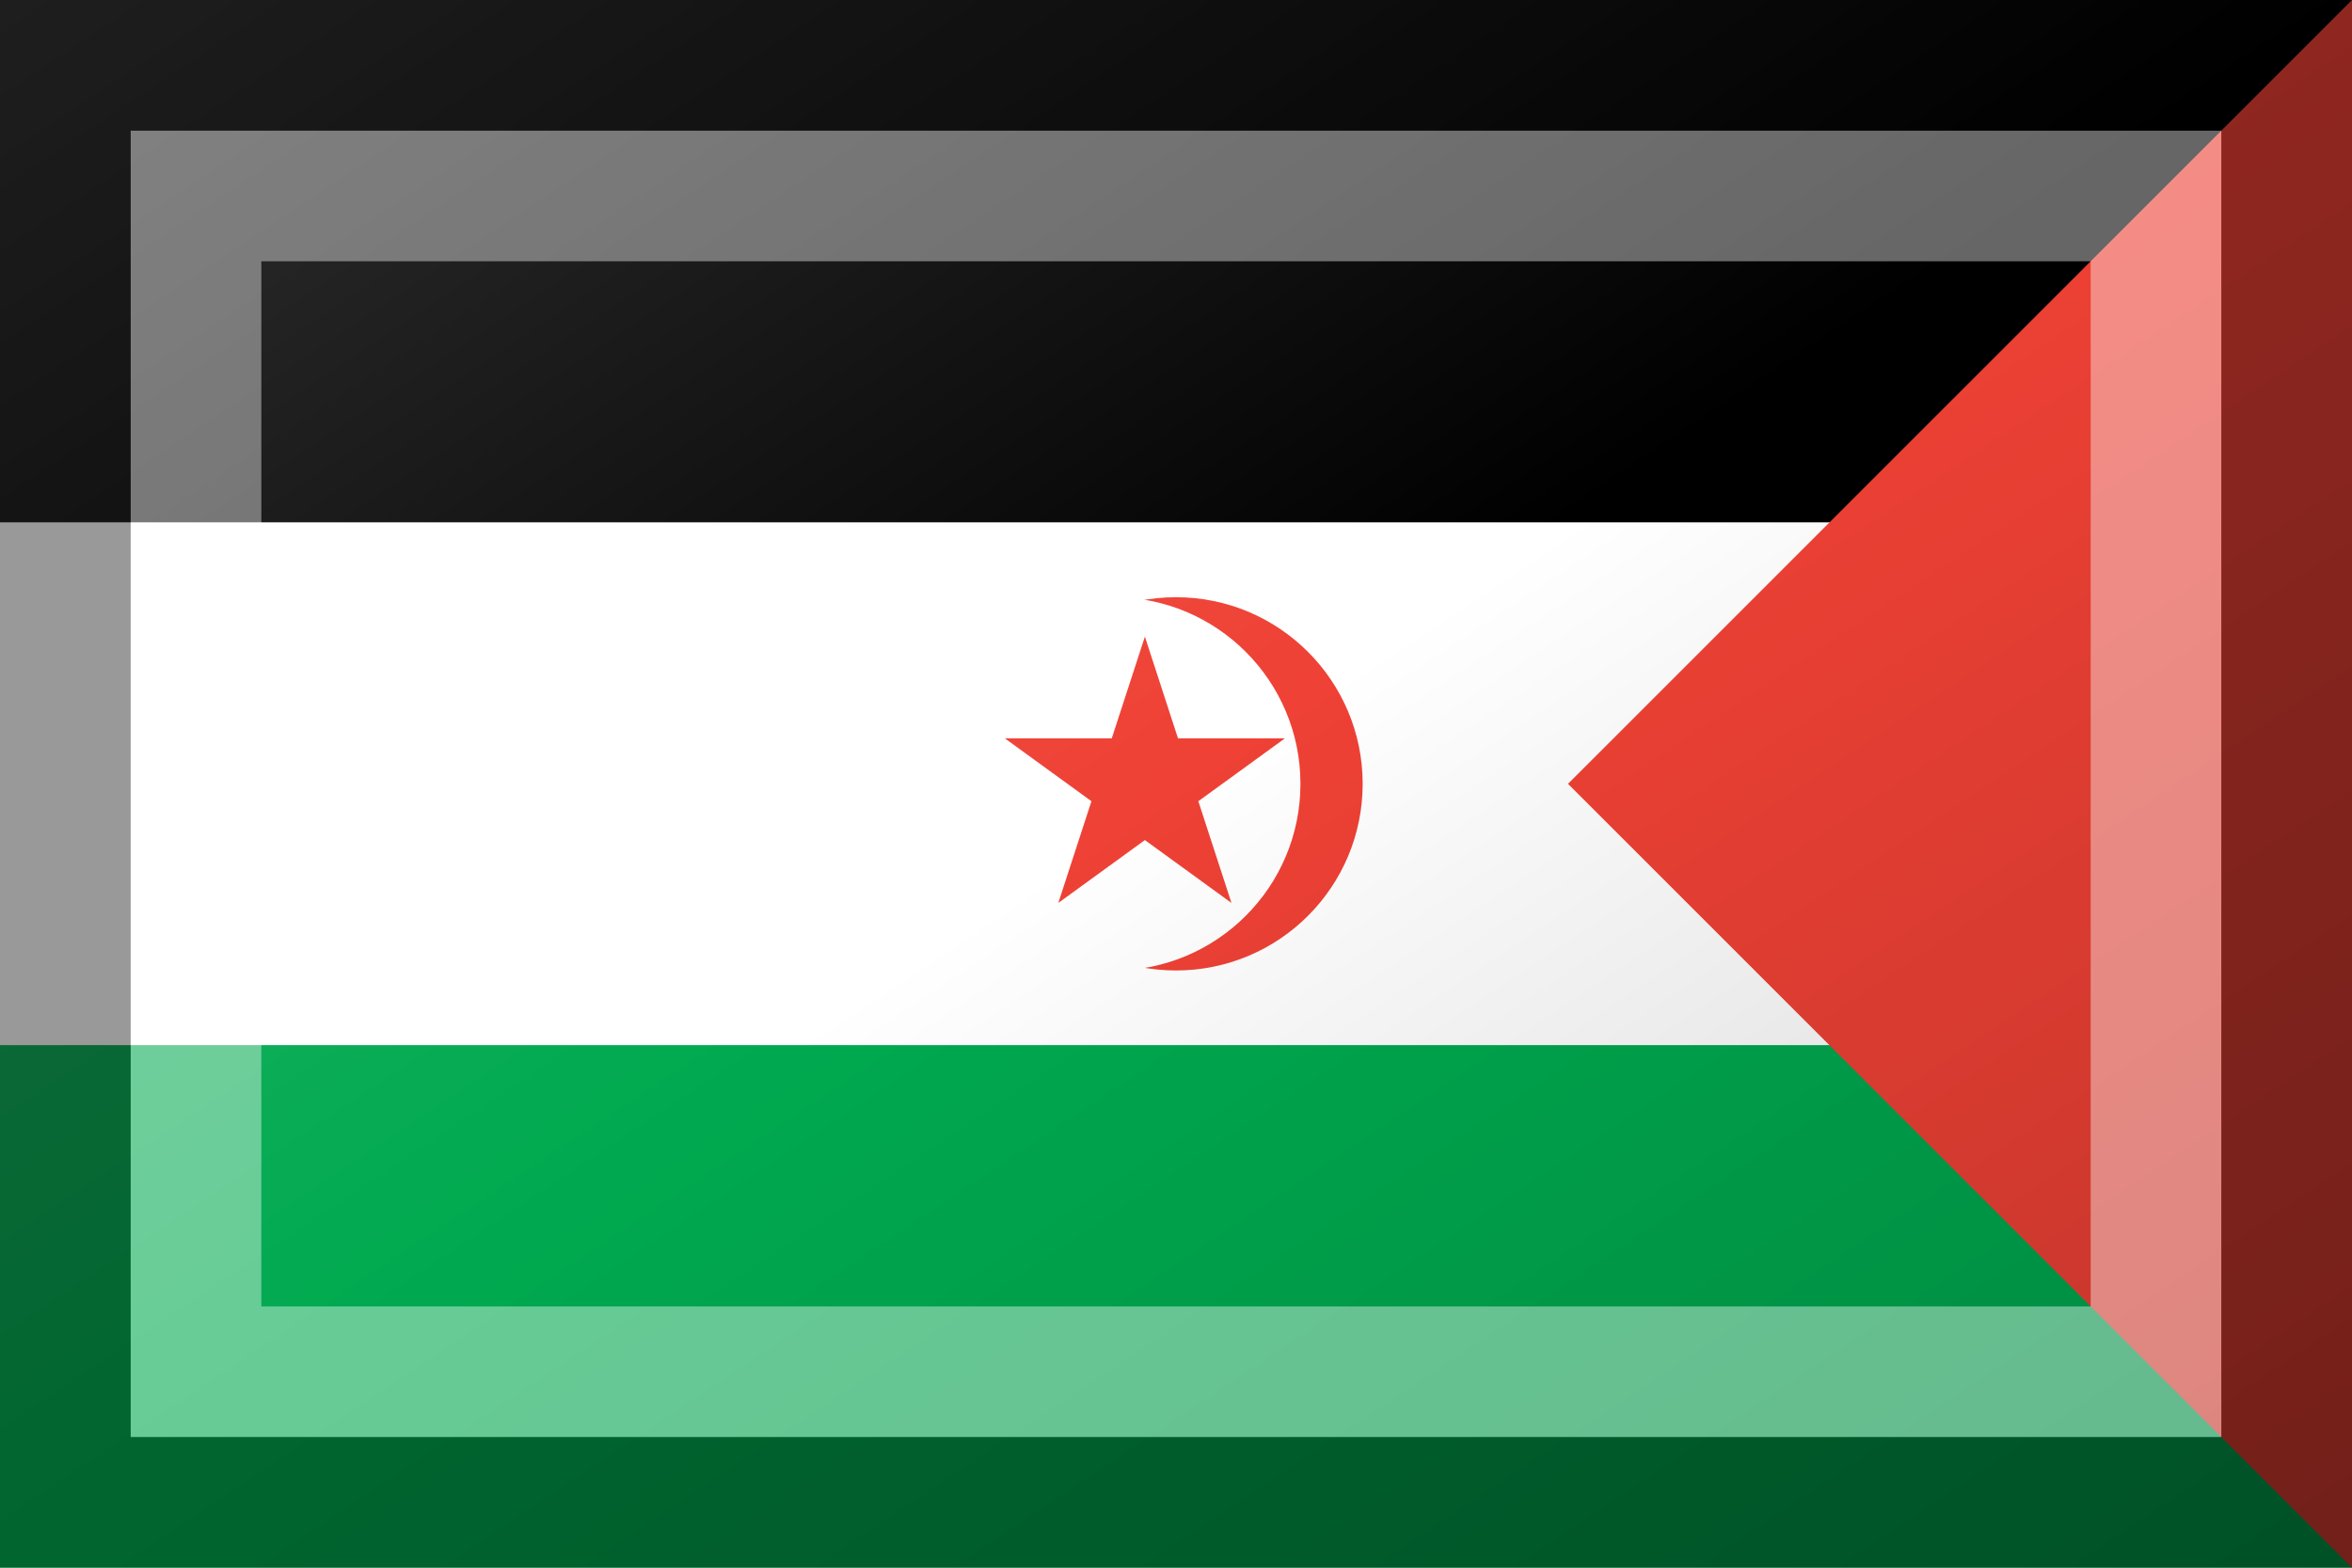
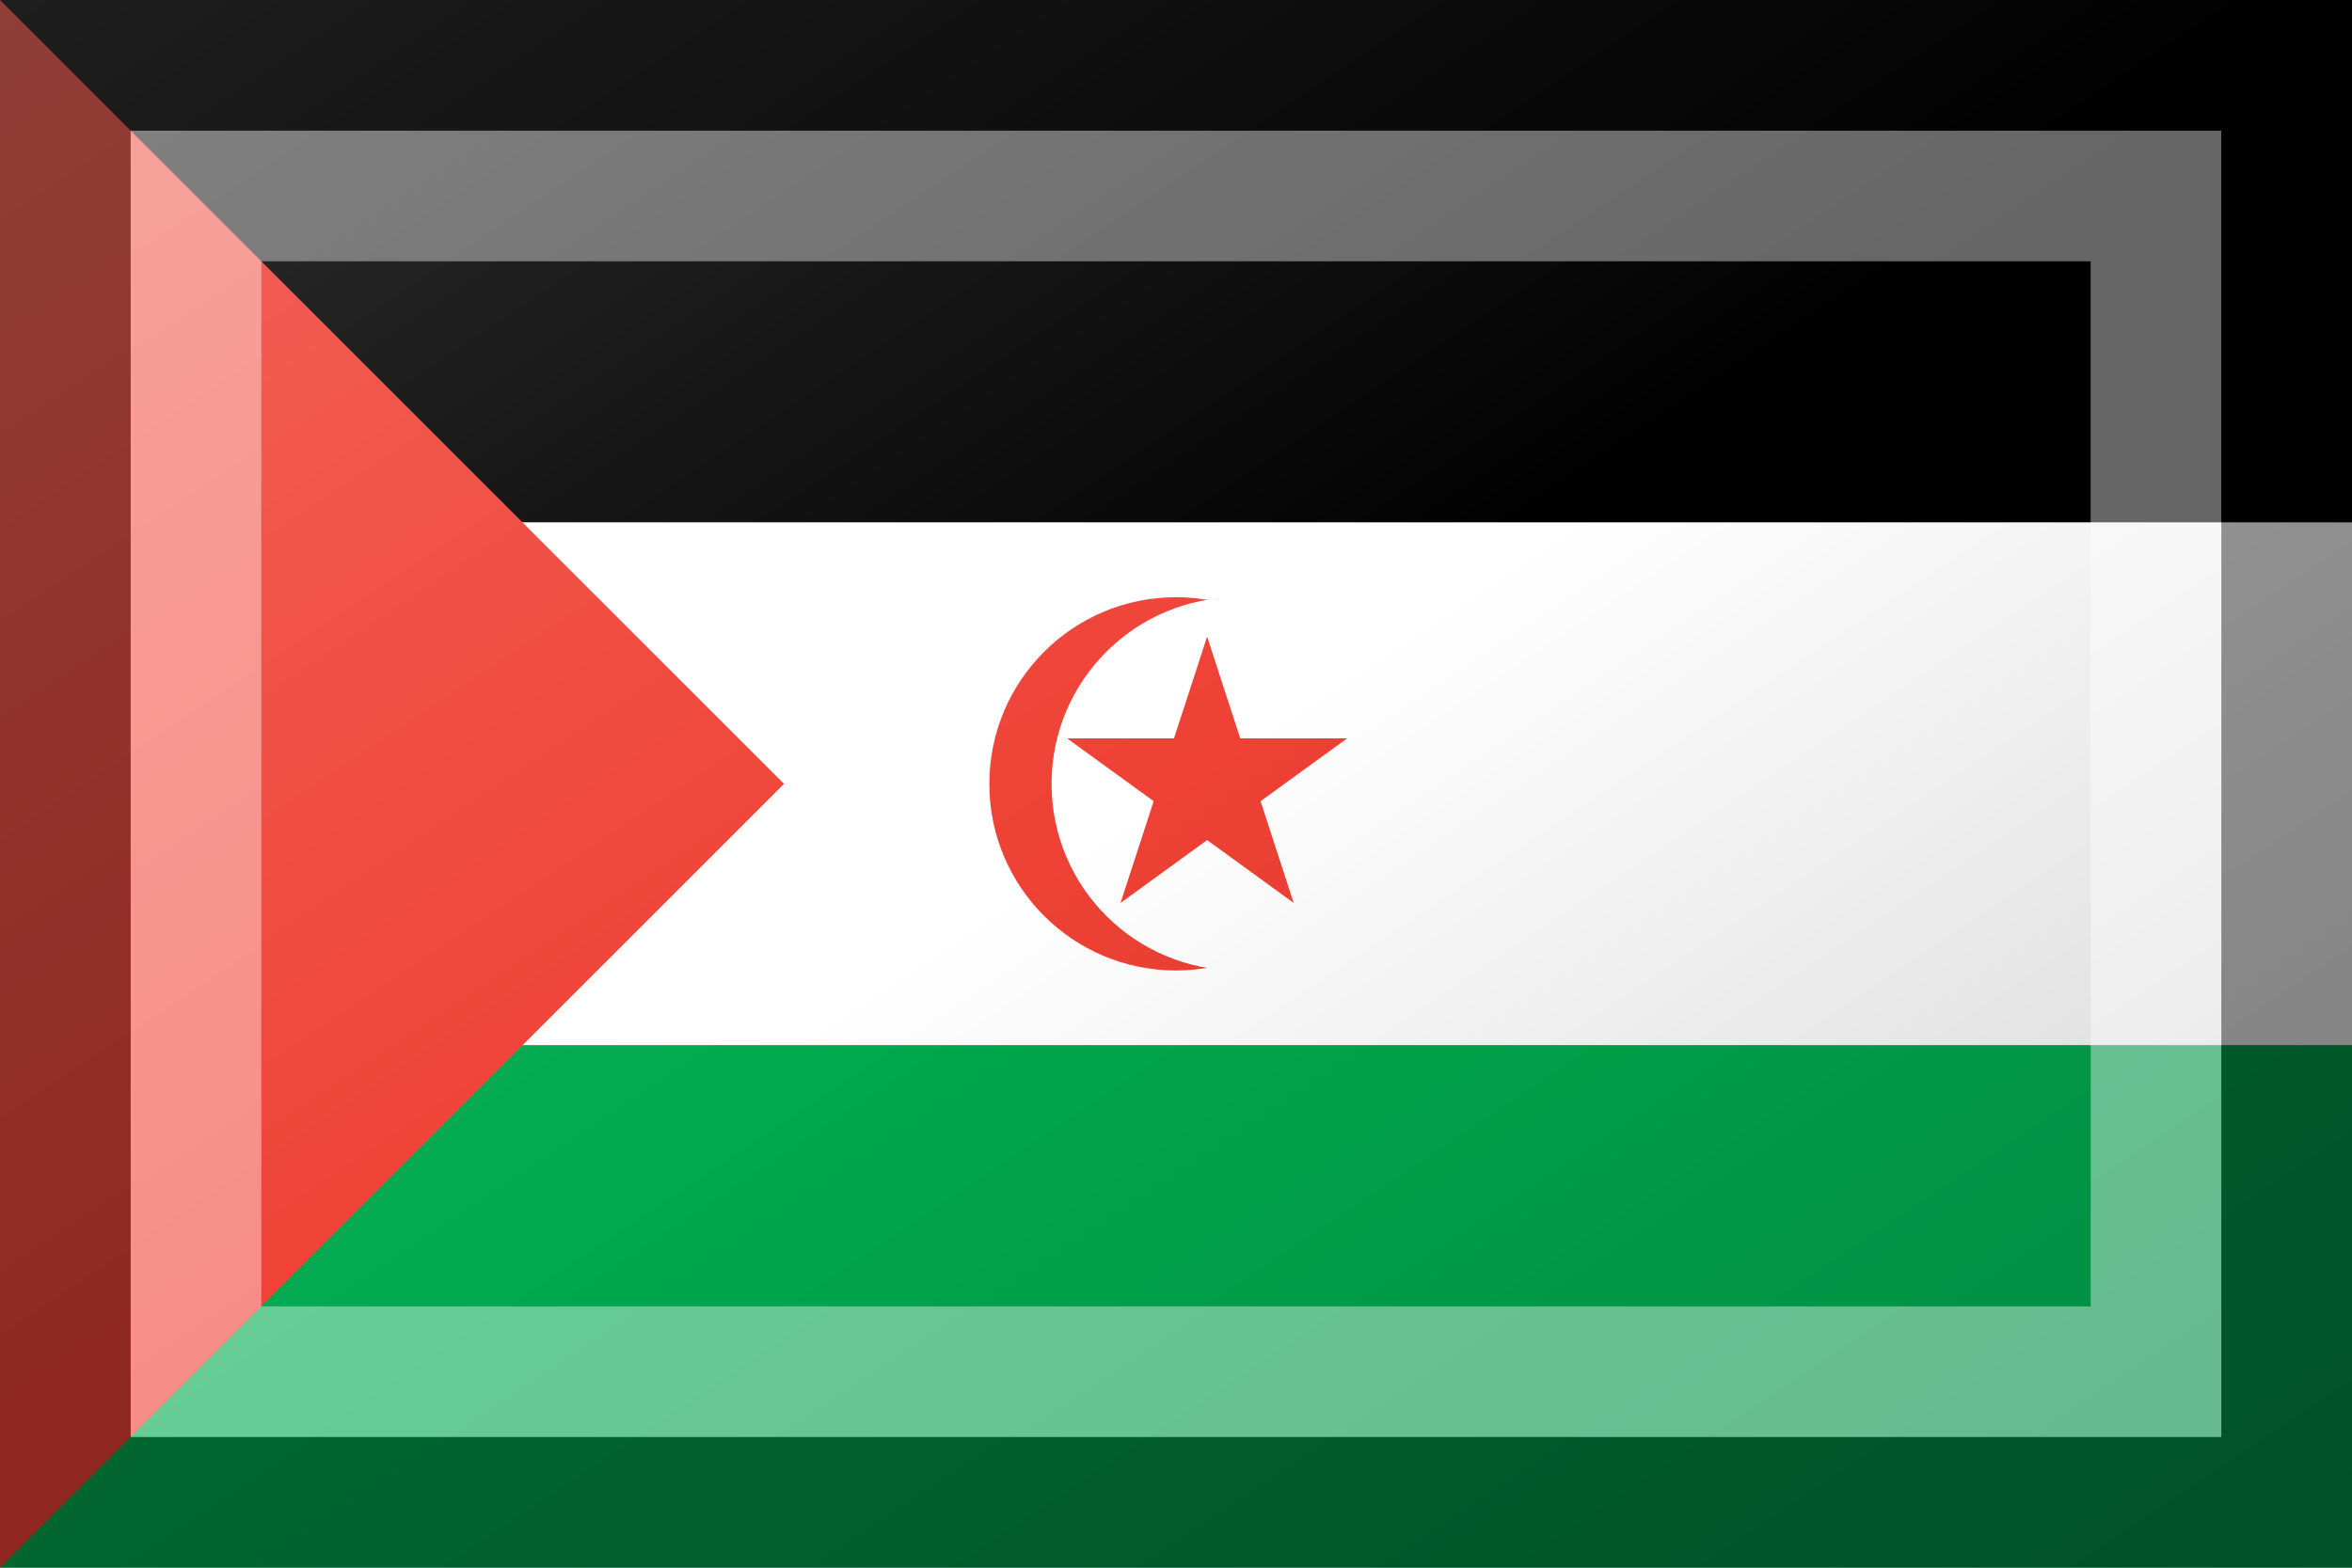
<svg xmlns="http://www.w3.org/2000/svg" xmlns:xlink="http://www.w3.org/1999/xlink" version="1.1" width="540" height="360" viewBox="0 0 540 360">
  <style>
.black{fill:rgb(0,0,0);}
.green{fill:rgb(0,169,79);}
.red{fill:rgb(239,65,53);}
.white{fill:rgb(255,255,255);}
</style>
  <defs>
    <path id="star" d="M 0.0 -1.0 L 0.225 -0.309 L 0.951 -0.309 L 0.363 0.118 L 0.588 0.809 L 0.0 0.382 L -0.588 0.809 L -0.363 0.118 L -0.951 -0.309 L -0.225 -0.309 Z" />
    <linearGradient id="glaze" x1="0%" y1="0%" x2="100%" y2="100%">
      <stop offset="0%" stop-color="rgb(255,255,255)" stop-opacity="0.2" />
      <stop offset="49.999%" stop-color="rgb(255,255,255)" stop-opacity="0.0" />
      <stop offset="50.001%" stop-color="rgb(0,0,0)" stop-opacity="0.0" />
      <stop offset="100%" stop-color="rgb(0,0,0)" stop-opacity="0.2" />
    </linearGradient>
  </defs>
  <g>
    <g>
      <rect x="0" y="0" width="540" height="120" class="black" />
      <rect x="0" y="120" width="540" height="120" class="white" />
      <rect x="0" y="240" width="540" height="120" class="green" />
    </g>
-     <path d="M 540 0 L 540 360 L 360 180 Z" class="red" />
+     <path d="M 0 0 L 0 360 L 180 180 Z" class="red" />
    <ellipse cx="270" cy="180" rx="42.857" ry="42.857" class="red" />
-     <ellipse cx="255.714" cy="180" rx="42.857" ry="42.857" class="white" />
-     <use xlink:href="#star" transform="translate(262.8571 180) scale(33.8057 33.8057) rotate(0)" class="red" />
+     <ellipse cx="284.286" cy="180" rx="42.857" ry="42.857" class="white" />
+     <use xlink:href="#star" transform="translate(277.1429 180) scale(33.8057 33.8057) rotate(0)" class="red" />
  </g>
  <g>
    <rect x="0" y="0" width="540" height="360" fill="url(#glaze)" />
    <path d="M 30 30 L 510 30 L 510 330 L 30 330 Z M 60 60 L 60 300 L 480 300 L 480 60 Z" fill="rgb(255,255,255)" opacity="0.4" />
    <path d="M 0 0 L 540 0 L 540 360 L 0 360 Z M 30 30 L 30 330 L 510 330 L 510 30 Z" fill="rgb(0,0,0)" opacity="0.4" />
  </g>
</svg>
